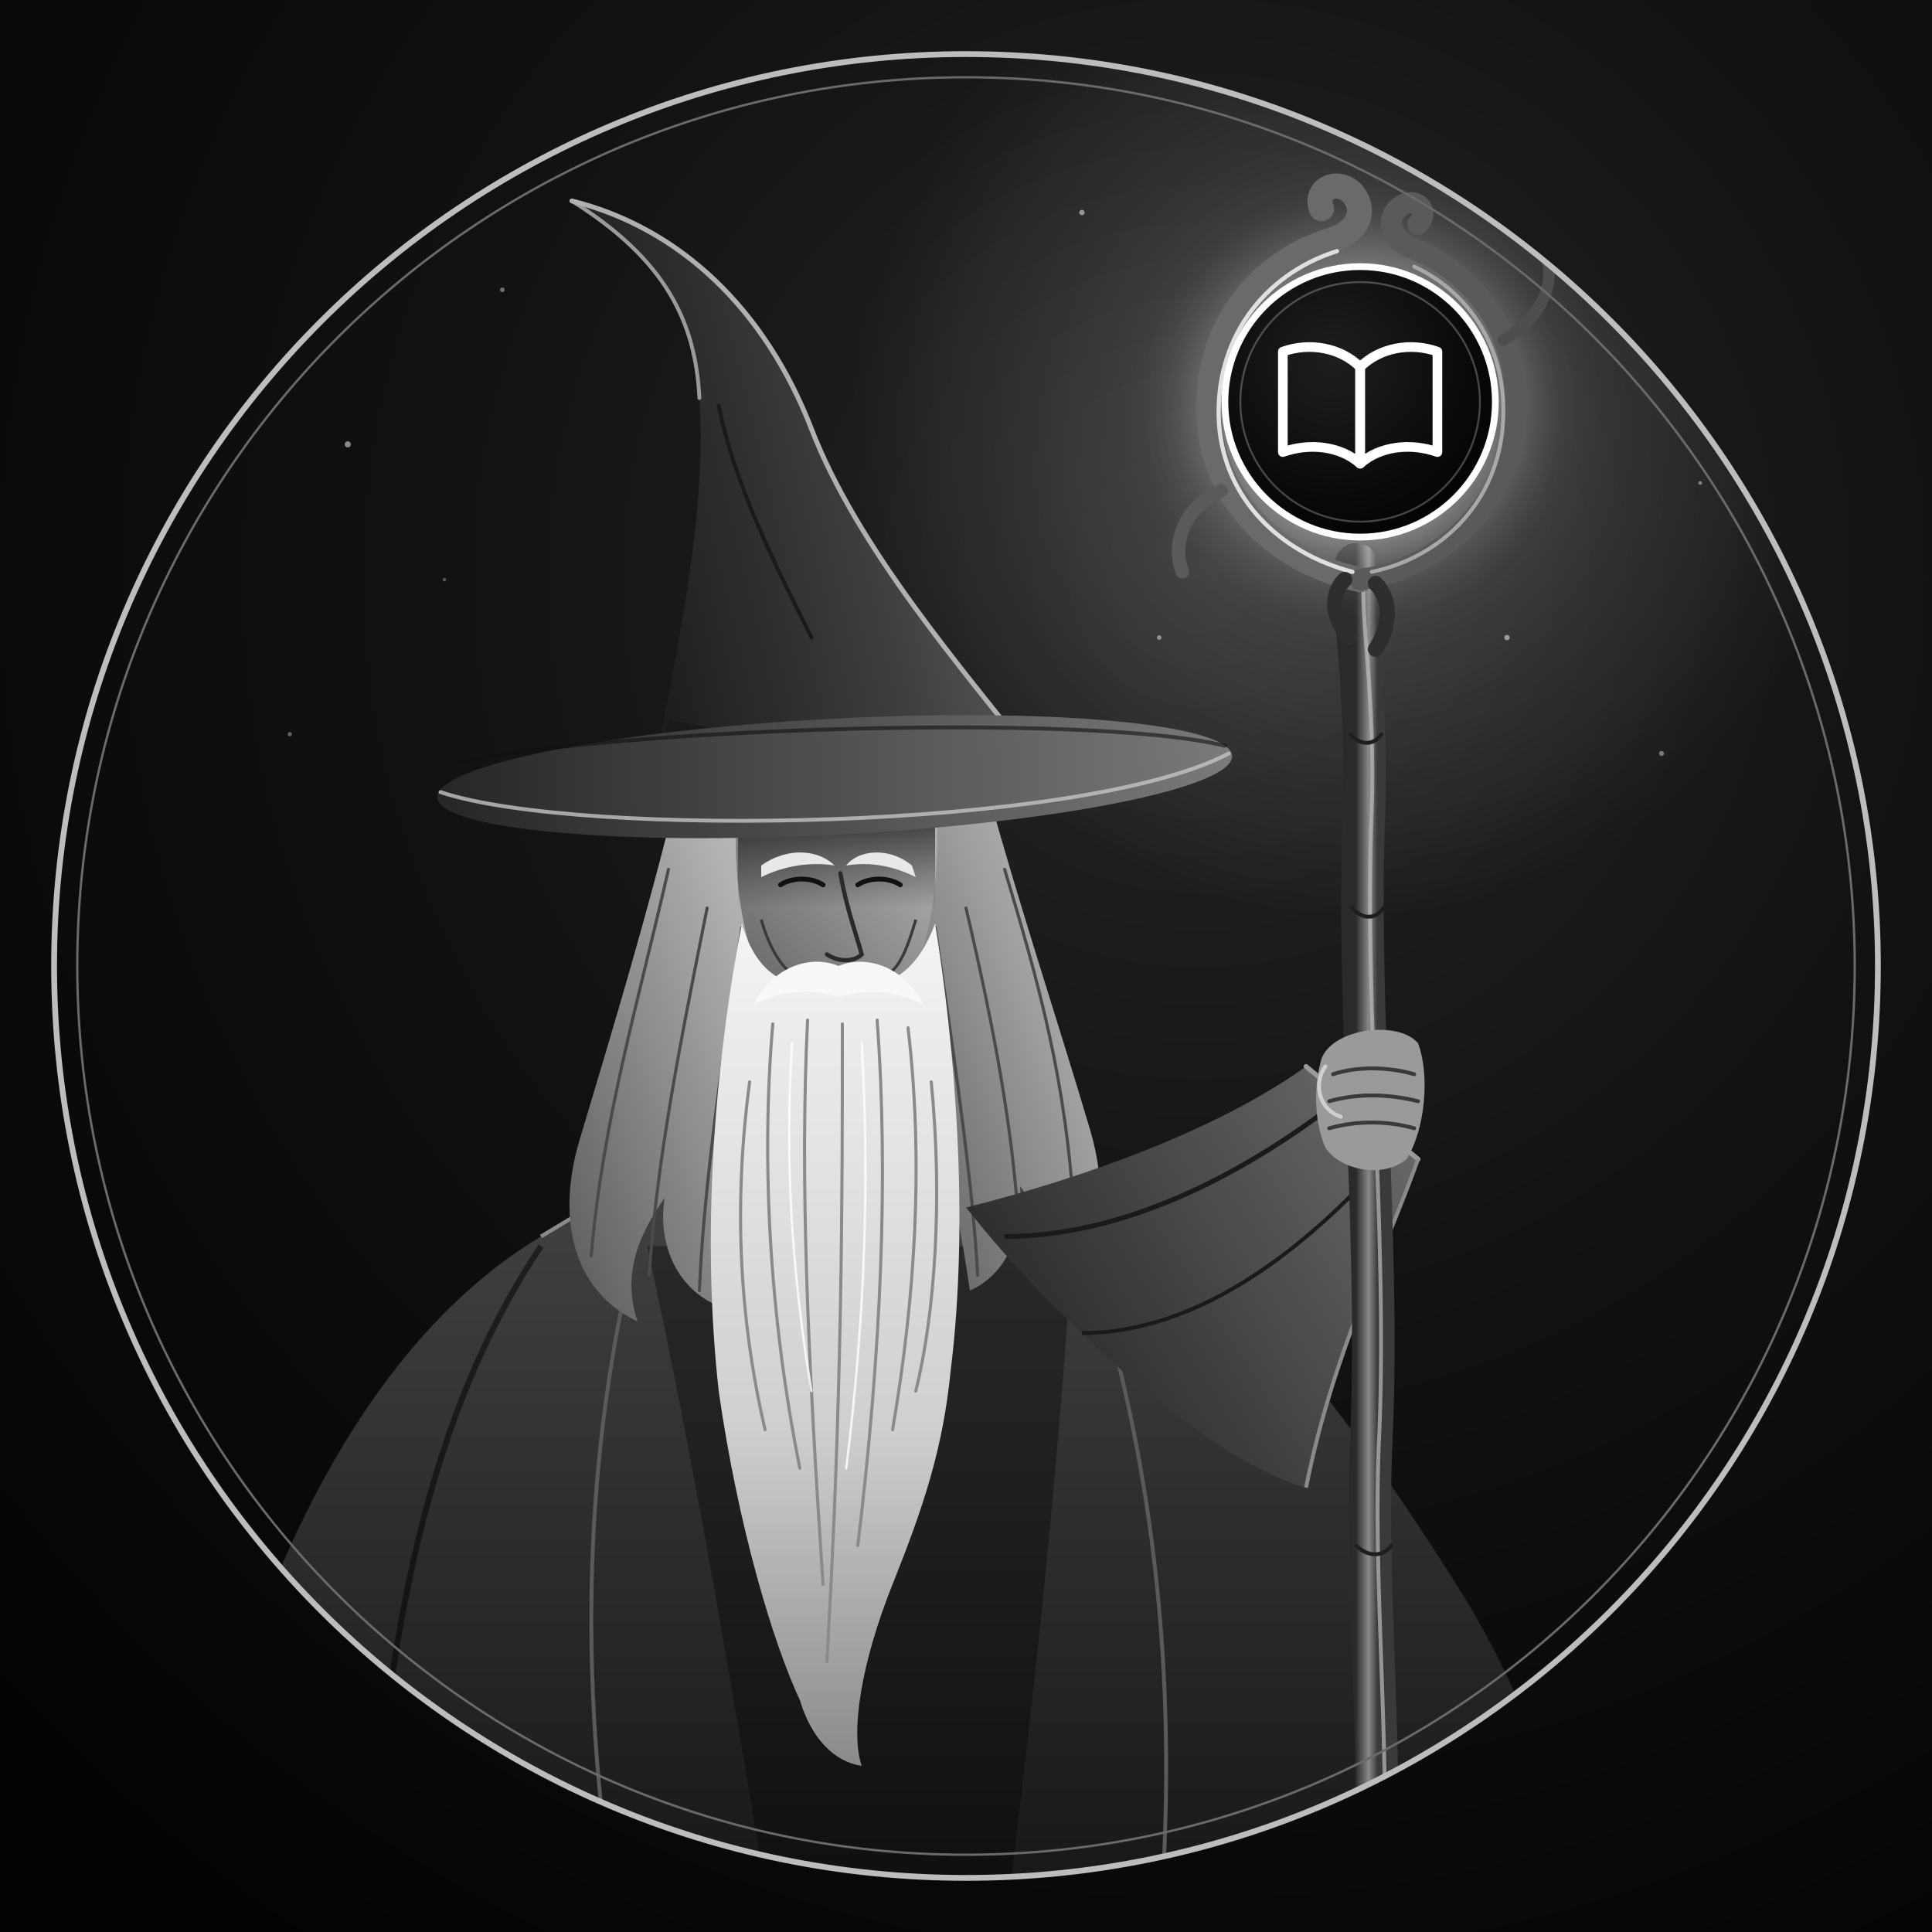
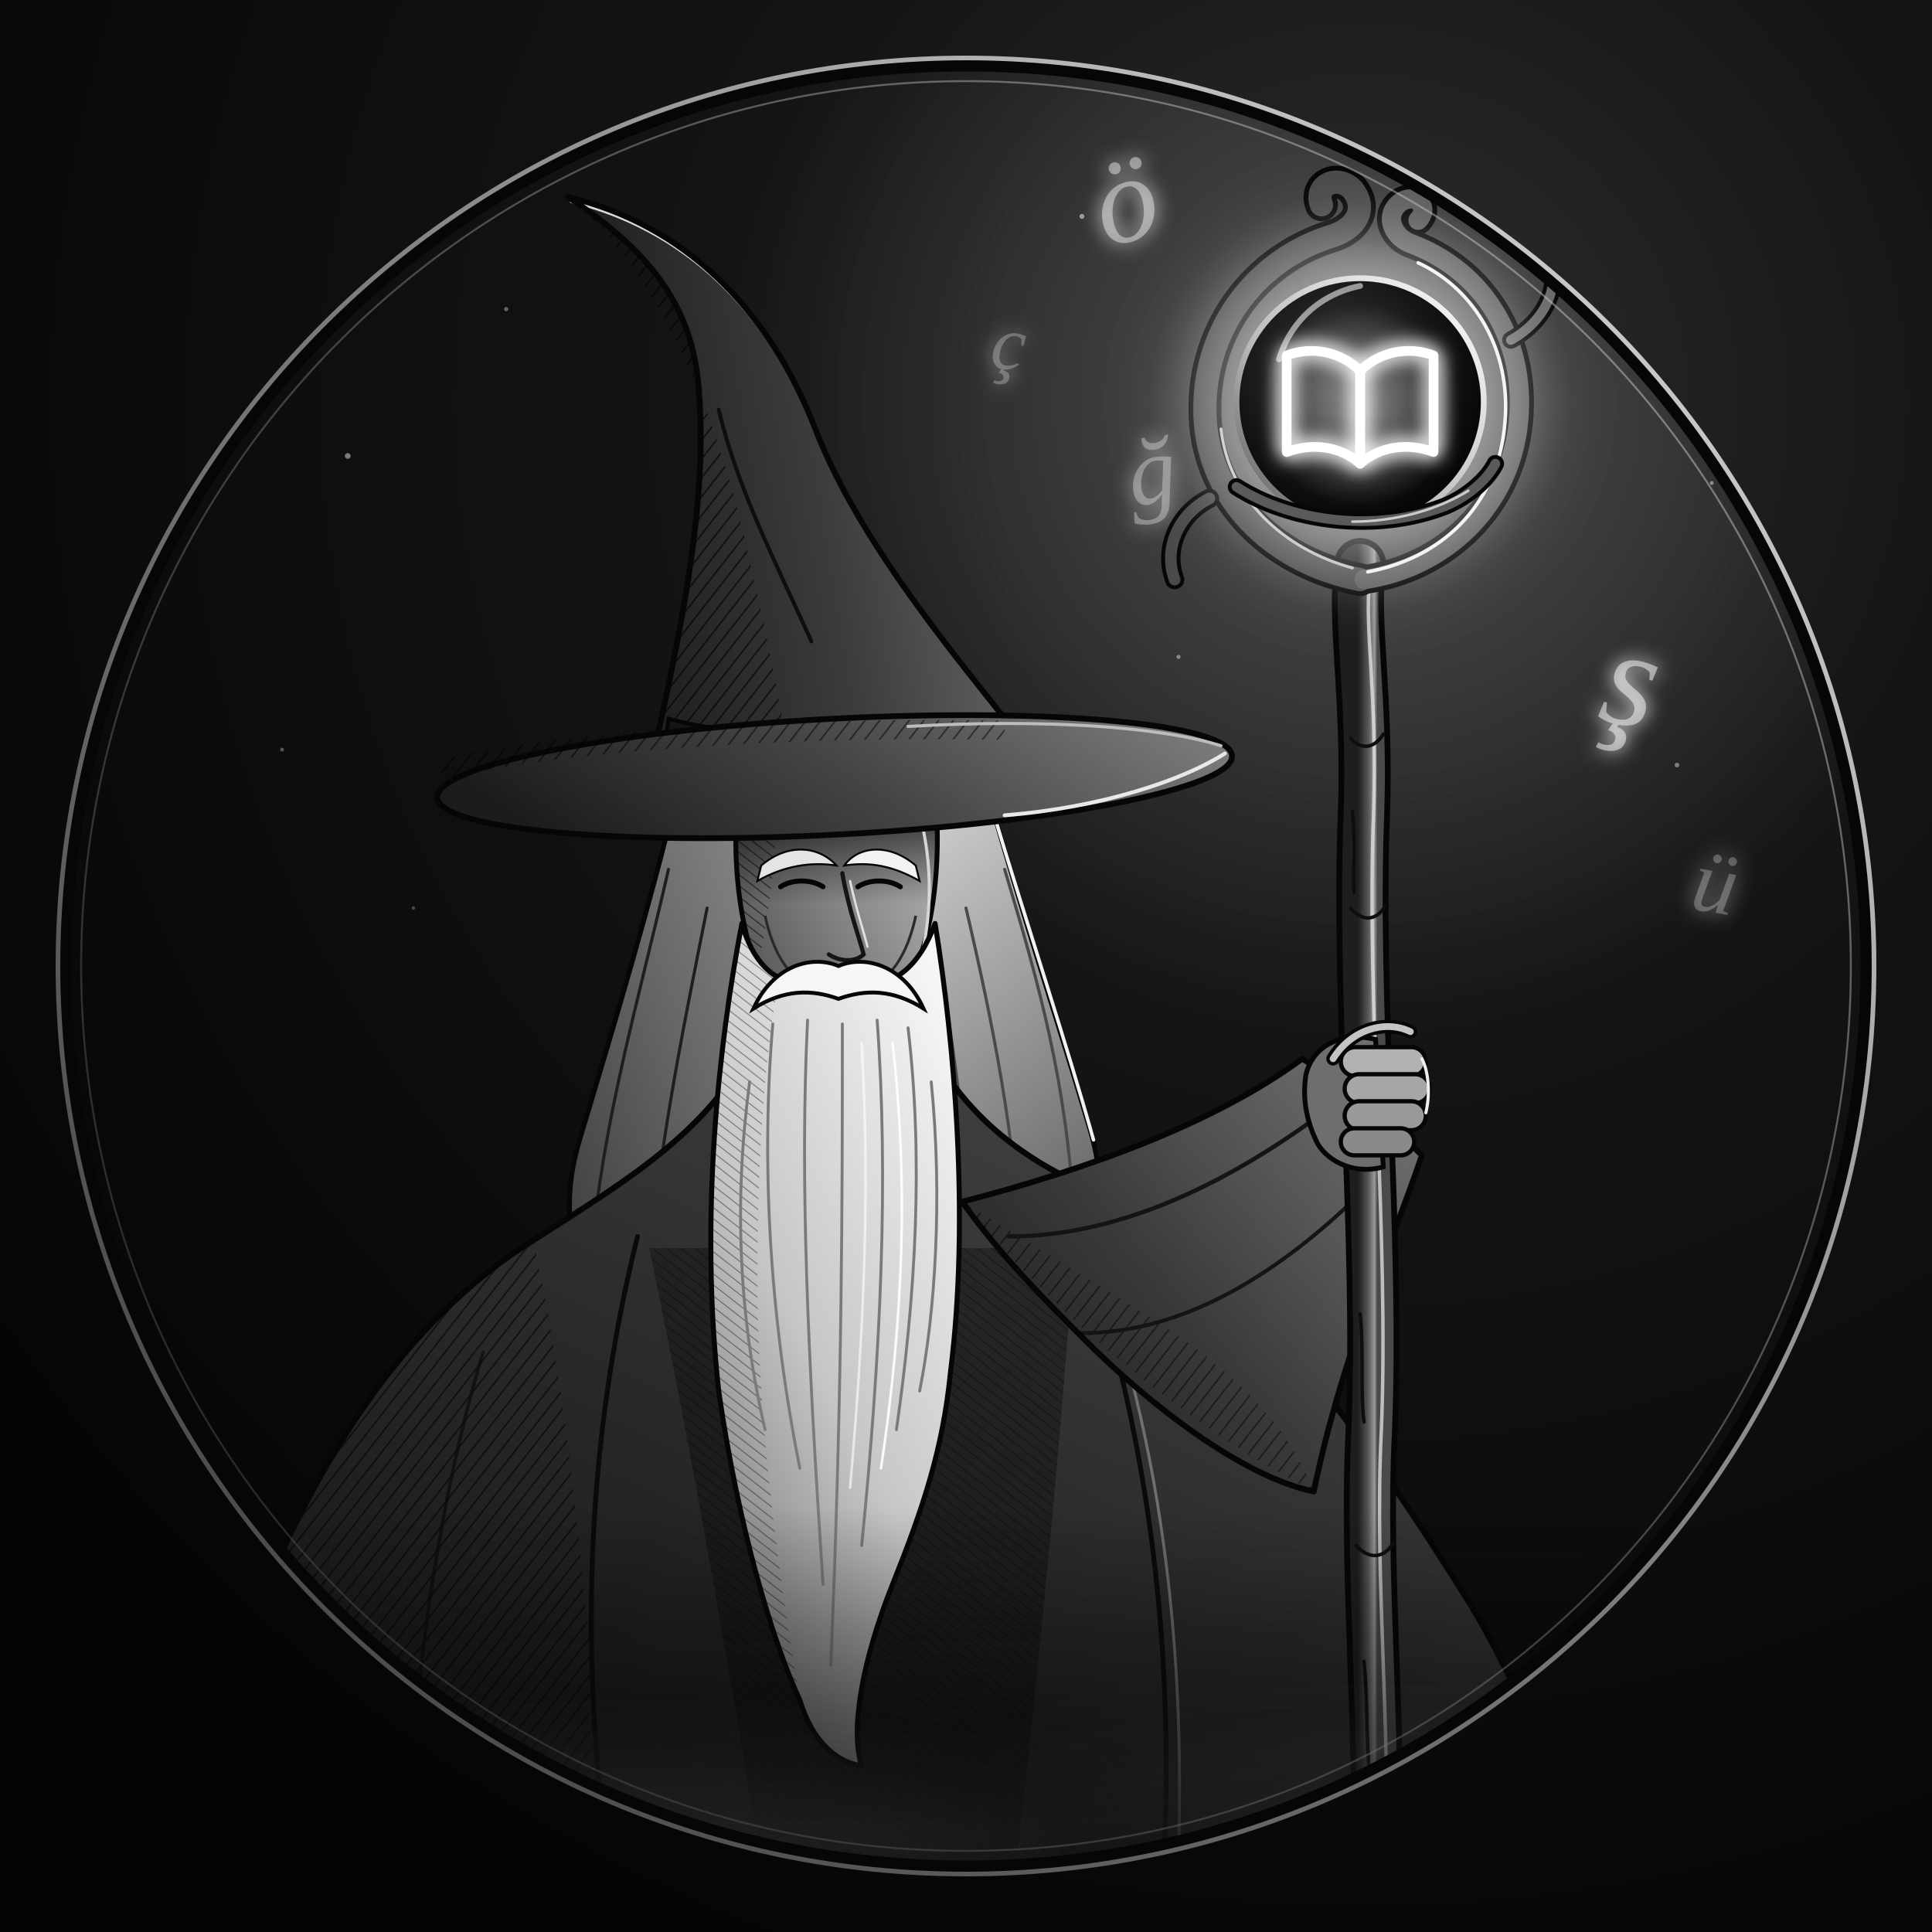
<svg xmlns="http://www.w3.org/2000/svg" viewBox="0 0 1000 1000" width="1080" height="1080">
  <defs>
-     <radialGradient id="bg" cx="0.62" cy="0.3" r="0.85">
-       <stop offset="0" stop-color="#262626" />
-       <stop offset="0.45" stop-color="#121212" />
-       <stop offset="1" stop-color="#030303" />
-     </radialGradient>
-     <radialGradient id="glow" cx="700" cy="215" r="260" gradientUnits="userSpaceOnUse">
-       <stop offset="0" stop-color="#ffffff" stop-opacity="0.55" />
-       <stop offset="0.3" stop-color="#ffffff" stop-opacity="0.16" />
-       <stop offset="1" stop-color="#ffffff" stop-opacity="0" />
-     </radialGradient>
-     <linearGradient id="robe" x1="0" y1="0" x2="0" y2="1">
-       <stop offset="0" stop-color="#4a4a4a" />
-       <stop offset="1" stop-color="#151515" />
-     </linearGradient>
-     <linearGradient id="robeLit" x1="1" y1="0" x2="0" y2="0.6">
-       <stop offset="0" stop-color="#6e6e6e" />
-       <stop offset="1" stop-color="#262626" />
-     </linearGradient>
-     <linearGradient id="hat" x1="1" y1="0" x2="0" y2="0.3">
-       <stop offset="0" stop-color="#6a6a6a" />
-       <stop offset="0.55" stop-color="#3a3a3a" />
+     <style>
+       @font-face { font-family: 'Cormorant Garamond'; font-style: italic;
+         src: url('../animation/fonts/CormorantGaramond-italic-latin-ext.woff2') format('woff2'); }
+       @font-face { font-family: 'Cormorant Garamond'; font-style: italic;
+         src: url('../animation/fonts/CormorantGaramond-italic-latin.woff2') format('woff2'); }
+       .harf { font-family: 'Cormorant Garamond', Georgia, 'Times New Roman', serif; font-style: italic; fill: #fff; }
+     </style>
+     <radialGradient id="bg" cx="704" cy="208" r="900" gradientUnits="userSpaceOnUse">
+       <stop offset="0" stop-color="#2e2e2e" />
+       <stop offset="0.35" stop-color="#151515" />
+       <stop offset="1" stop-color="#040404" />
+     </radialGradient>
+     <radialGradient id="halo" cx="704" cy="208" r="330" gradientUnits="userSpaceOnUse">
+       <stop offset="0" stop-color="#fff" stop-opacity="0.5" />
+       <stop offset="0.25" stop-color="#fff" stop-opacity="0.14" />
+       <stop offset="1" stop-color="#fff" stop-opacity="0" />
+     </radialGradient>
+     <linearGradient id="robe" x1="0.9" y1="0" x2="0.1" y2="1">
+       <stop offset="0" stop-color="#4c4c4c" />
+       <stop offset="0.5" stop-color="#2a2a2a" />
+       <stop offset="1" stop-color="#0e0e0e" />
+     </linearGradient>
+     <linearGradient id="sleeve" x1="1" y1="0" x2="0" y2="0.8">
+       <stop offset="0" stop-color="#777" />
+       <stop offset="0.6" stop-color="#3a3a3a" />
      <stop offset="1" stop-color="#1c1c1c" />
    </linearGradient>
-     <linearGradient id="brim" x1="1" y1="0" x2="0" y2="0">
-       <stop offset="0" stop-color="#7a7a7a" />
-       <stop offset="1" stop-color="#262626" />
-     </linearGradient>
-     <linearGradient id="beard" x1="0" y1="0" x2="0" y2="1">
-       <stop offset="0" stop-color="#f4f4f4" />
-       <stop offset="0.6" stop-color="#cfcfcf" />
-       <stop offset="1" stop-color="#8a8a8a" />
-     </linearGradient>
-     <linearGradient id="hair" x1="1" y1="0" x2="0" y2="1">
-       <stop offset="0" stop-color="#c8c8c8" />
+     <linearGradient id="hat" x1="1" y1="0.2" x2="0" y2="0.4">
+       <stop offset="0" stop-color="#727272" />
+       <stop offset="0.5" stop-color="#3c3c3c" />
+       <stop offset="1" stop-color="#191919" />
+     </linearGradient>
+     <linearGradient id="brim" x1="1" y1="0" x2="0" y2="0.2">
+       <stop offset="0" stop-color="#858585" />
+       <stop offset="0.55" stop-color="#454545" />
+       <stop offset="1" stop-color="#1c1c1c" />
+     </linearGradient>
+     <linearGradient id="beard" x1="0.8" y1="0" x2="0.2" y2="1">
+       <stop offset="0" stop-color="#f6f6f6" />
+       <stop offset="0.55" stop-color="#c6c6c6" />
+       <stop offset="1" stop-color="#6e6e6e" />
+     </linearGradient>
+     <linearGradient id="hairR" x1="0" y1="0" x2="0.3" y2="1">
+       <stop offset="0" stop-color="#d4d4d4" />
+       <stop offset="1" stop-color="#6a6a6a" />
+     </linearGradient>
+     <linearGradient id="hairL" x1="1" y1="0" x2="0" y2="1">
+       <stop offset="0" stop-color="#8e8e8e" />
+       <stop offset="1" stop-color="#3a3a3a" />
+     </linearGradient>
+     <linearGradient id="skin" x1="1" y1="0" x2="0" y2="0.6">
+       <stop offset="0" stop-color="#bdbdbd" />
      <stop offset="1" stop-color="#5a5a5a" />
    </linearGradient>
-     <linearGradient id="face" x1="1" y1="0" x2="0" y2="1">
-       <stop offset="0" stop-color="#b9b9b9" />
-       <stop offset="1" stop-color="#5e5e5e" />
-     </linearGradient>
-     <linearGradient id="faceShade" x1="0" y1="0" x2="0" y2="1">
-       <stop offset="0" stop-color="#000" stop-opacity="0.85" />
+     <linearGradient id="brimShadow" x1="0" y1="0" x2="0" y2="1">
+       <stop offset="0" stop-color="#000" stop-opacity="0.9" />
      <stop offset="1" stop-color="#000" stop-opacity="0" />
    </linearGradient>
    <linearGradient id="wood" x1="0" y1="0" x2="1" y2="0">
-       <stop offset="0" stop-color="#2a2a2a" />
-       <stop offset="0.6" stop-color="#8a8a8a" />
+       <stop offset="0" stop-color="#1e1e1e" />
+       <stop offset="0.55" stop-color="#5a5a5a" />
+       <stop offset="0.85" stop-color="#9a9a9a" />
+       <stop offset="1" stop-color="#4a4a4a" />
+     </linearGradient>
+     <linearGradient id="fog" x1="0" y1="0" x2="0" y2="1">
+       <stop offset="0" stop-color="#050505" stop-opacity="0" />
+       <stop offset="1" stop-color="#050505" stop-opacity="0.95" />
+     </linearGradient>
+     <linearGradient id="ring" x1="1" y1="0" x2="0" y2="1">
+       <stop offset="0" stop-color="#e6e6e6" />
+       <stop offset="0.5" stop-color="#7a7a7a" />
      <stop offset="1" stop-color="#3a3a3a" />
    </linearGradient>
-     <radialGradient id="orb" cx="0.4" cy="0.35" r="0.75">
-       <stop offset="0" stop-color="#1e1e1e" />
+     <radialGradient id="glass" cx="0.42" cy="0.38" r="0.7">
+       <stop offset="0" stop-color="#3c3c3c" />
+       <stop offset="0.65" stop-color="#121212" />
      <stop offset="1" stop-color="#000" />
    </radialGradient>
+     <radialGradient id="core" cx="0.5" cy="0.5" r="0.5">
+       <stop offset="0" stop-color="#fff" stop-opacity="0.45" />
+       <stop offset="1" stop-color="#fff" stop-opacity="0" />
+     </radialGradient>
+     <linearGradient id="glassRim" x1="1" y1="0" x2="0" y2="1">
+       <stop offset="0" stop-color="#fff" />
+       <stop offset="0.6" stop-color="#bbb" />
+       <stop offset="1" stop-color="#555" />
+     </linearGradient>
+     <pattern id="hatch" width="6" height="6" patternUnits="userSpaceOnUse" patternTransform="rotate(38)">
+       <line x1="0" y1="0" x2="0" y2="6" stroke="#000" stroke-width="1.7" />
+     </pattern>
+     <pattern id="hatchFine" width="4.5" height="4.5" patternUnits="userSpaceOnUse" patternTransform="rotate(-52)">
+       <line x1="0" y1="0" x2="0" y2="4.5" stroke="#000" stroke-width="1" />
+     </pattern>
    <filter id="soft" x="-1" y="-1" width="3" height="3">
-       <feGaussianBlur stdDeviation="18" />
+       <feGaussianBlur stdDeviation="16" />
+     </filter>
+     <filter id="bloom" x="-0.5" y="-0.5" width="2" height="2">
+       <feGaussianBlur in="SourceGraphic" stdDeviation="5" result="b" />
+       <feMerge>
+         <feMergeNode in="b" />
+         <feMergeNode in="b" />
+         <feMergeNode in="SourceGraphic" />
+       </feMerge>
+     </filter>
+     <filter id="mist" x="-0.5" y="-0.5" width="2" height="2">
+       <feGaussianBlur stdDeviation="26" />
    </filter>
    <clipPath id="frame">
-       <circle cx="500" cy="500" r="472" />
+       <circle cx="500" cy="500" r="466" />
    </clipPath>
+     <path id="robeShape" d="M86 1000 C116 842 176 704 276 642 C326 610 366 586 390 540 L480 540 C504 586 542 608 586 624 C646 660 706 742 762 832 C794 886 814 946 832 1000 Z" />
+     <path id="sleeveShape" d="M498 622 C560 606 628 582 674 548 C694 560 716 578 736 598 C718 650 694 704 680 772 C642 764 594 726 562 694 C540 672 518 650 498 622 Z" />
+     <path id="hatShape" d="M336 400 C352 330 366 262 362 206 C360 168 346 136 294 102 C354 116 398 160 422 222 C446 284 500 346 536 392 Z" />
+     <path id="beardShape" d="M384 478 C372 540 362 630 372 720 C382 790 400 850 414 880 C420 900 432 912 446 914 C440 896 446 860 462 820 C478 780 488 750 492 710 C502 630 494 540 484 478 C476 500 462 512 446 508 C436 504 428 504 420 508 C404 512 390 500 384 478 Z" />
  </defs>
  <rect width="1000" height="1000" fill="url(#bg)" />
  <g clip-path="url(#frame)">
-     <circle cx="700" cy="215" r="300" fill="url(#glow)" />
-     <g fill="#ffffff">
-       <circle cx="180" cy="230" r="1.6" opacity="0.5" />
-       <circle cx="260" cy="150" r="1.2" opacity="0.4" />
-       <circle cx="150" cy="380" r="1.1" opacity="0.35" />
-       <circle cx="560" cy="110" r="1.4" opacity="0.5" />
-       <circle cx="860" cy="390" r="1.3" opacity="0.4" />
-       <circle cx="820" cy="110" r="1.8" opacity="0.55" />
-       <circle cx="600" cy="330" r="1.2" opacity="0.45" />
-       <circle cx="880" cy="250" r="1" opacity="0.4" />
-       <circle cx="230" cy="300" r="0.9" opacity="0.3" />
-       <circle cx="780" cy="330" r="1.4" opacity="0.5" />
-     </g>
-     <path d="M90 1000 C120 840 180 700 280 640 C330 610 368 588 392 540 L478 540 C502 588 540 610 584 626 C644 660 704 740 760 830 C792 884 812 944 830 1000 Z" fill="url(#robe)" />
-     <path d="M280 645 C230 720 200 820 190 1000" fill="none" stroke="#000" stroke-opacity="0.5" stroke-width="3" />
-     <path d="M280 640 C330 610 368 588 392 540" fill="none" stroke="#8a8a8a" stroke-width="2" />
-     <path d="M330 640 C300 760 300 880 320 1000" fill="none" stroke="#5a5a5a" stroke-width="2" />
-     <path d="M560 640 C600 760 610 880 600 1000" fill="none" stroke="#5a5a5a" stroke-width="2" />
-     <path d="M335 645 C360 760 380 880 400 1000 L520 1000 C535 880 548 760 555 645 Z" fill="#000" fill-opacity="0.35" />
-     <path d="M350 412 C336 470 318 530 300 590 C288 630 296 668 330 684 C322 660 330 640 344 620 C340 646 352 668 372 676 C378 620 390 560 404 500 L404 412 Z" fill="url(#hair)" />
-     <path d="M512 412 C528 470 548 530 564 584 C576 624 568 656 540 670 C546 648 540 630 528 614 C530 640 520 660 502 668 C494 612 480 556 466 500 L466 412 Z" fill="url(#hair)" />
-     <g fill="none" stroke="#4a4a4a" stroke-width="1.6" stroke-linecap="round">
-       <path d="M346 450 C330 520 312 580 306 650" />
-       <path d="M366 470 C352 540 340 600 336 660" />
-       <path d="M384 480 C372 560 364 620 362 668" />
-       <path d="M520 450 C538 510 552 560 556 630" />
-       <path d="M500 470 C514 530 526 590 528 650" />
-       <path d="M484 480 C496 560 504 620 506 660" />
-     </g>
-     <path d="M500 625 C560 610 630 585 676 552 L734 600 C716 650 690 700 676 770 C640 760 590 720 560 690 C540 672 520 650 500 625 Z" fill="url(#robeLit)" />
-     <path d="M676 552 L734 600" fill="none" stroke="#9a9a9a" stroke-width="2.5" stroke-linecap="round" />
-     <path d="M520 640 C580 640 640 610 690 572" fill="none" stroke="#1a1a1a" stroke-width="2.5" />
-     <path d="M560 690 C610 690 660 660 706 612" fill="none" stroke="#1a1a1a" stroke-width="2" />
-     <path d="M676 770 C690 700 716 650 734 600" fill="none" stroke="#8a8a8a" stroke-width="2" />
-     <path d="M712 1000 C716 900 706 820 710 740 C714 640 702 520 706 420 C708 360 700 320 702 292" fill="none" stroke="url(#wood)" stroke-width="22" stroke-linecap="round" />
-     <path d="M716 1000 C720 900 710 820 714 740 C718 640 706 520 710 420 C712 360 704 320 706 300" fill="none" stroke="#bdbdbd" stroke-width="2" stroke-linecap="round" opacity="0.7" />
-     <g fill="none" stroke="#1e1e1e" stroke-width="2" stroke-linecap="round">
-       <path d="M700 470 C705 476 712 476 716 470" />
-       <path d="M702 800 C708 806 716 806 720 800" />
-       <path d="M699 380 C704 386 711 386 715 380" />
-     </g>
-     <circle cx="704" cy="208" r="84" fill="#fff" opacity="0.35" filter="url(#soft)" />
+     <circle cx="704" cy="208" r="330" fill="url(#halo)" />
+     <g fill="#fff">
+       <circle cx="180" cy="236" r="1.5" opacity="0.45" />
+       <circle cx="262" cy="160" r="1.1" opacity="0.35" />
+       <circle cx="146" cy="388" r="1" opacity="0.3" />
+       <circle cx="560" cy="112" r="1.3" opacity="0.5" />
+       <circle cx="868" cy="396" r="1.2" opacity="0.4" />
+       <circle cx="214" cy="470" r="0.9" opacity="0.25" />
+       <circle cx="610" cy="340" r="1.1" opacity="0.4" />
+       <circle cx="886" cy="250" r="1" opacity="0.45" />
+     </g>
+     <g class="harf" filter="url(#bloom)">
+       <text x="572" y="128" font-size="64" opacity="0.42" transform="rotate(-14 572 128)">ö</text>
+       <text x="826" y="372" font-size="72" opacity="0.5" transform="rotate(12 826 372)">ş</text>
+       <text x="586" y="262" font-size="50" opacity="0.32" transform="rotate(-8 586 262)">ğ</text>
+       <text x="874" y="470" font-size="46" opacity="0.26" transform="rotate(10 874 470)">ü</text>
+       <text x="512" y="190" font-size="40" opacity="0.26" transform="rotate(6 512 190)">ç</text>
+     </g>
+     <path d="M350 412 C336 470 318 530 300 590 C288 630 296 668 330 684 C322 660 330 640 344 620 C340 646 352 668 372 676 C378 620 390 560 404 500 L404 412 Z" fill="url(#hairL)" stroke="#060606" stroke-width="2.5" stroke-linejoin="round" />
+     <path d="M512 412 C528 470 548 530 564 584 C576 624 568 656 540 670 C546 648 540 630 528 614 C530 640 520 660 502 668 C494 612 480 556 466 500 L466 412 Z" fill="url(#hairR)" stroke="#060606" stroke-width="2.5" stroke-linejoin="round" />
+     <g fill="none" stroke-linecap="round">
+       <path d="M346 450 C330 520 312 580 306 650" stroke="#1e1e1e" stroke-width="1.6" />
+       <path d="M366 470 C352 540 340 600 336 660" stroke="#1e1e1e" stroke-width="1.6" />
+       <path d="M384 480 C372 560 364 620 362 668" stroke="#1e1e1e" stroke-width="1.6" />
+       <path d="M520 450 C538 510 552 560 556 630" stroke="#4a4a4a" stroke-width="1.6" />
+       <path d="M500 470 C514 530 526 590 528 650" stroke="#4a4a4a" stroke-width="1.6" />
+       <path d="M484 480 C496 560 504 620 506 660" stroke="#4a4a4a" stroke-width="1.6" />
+       <path d="M514 420 C532 480 552 540 566 590" stroke="#f2f2f2" stroke-width="1.8" />
+     </g>
+     <use href="#robeShape" fill="url(#robe)" />
+     <path d="M86 1000 C116 842 176 704 276 642 C302 760 304 880 322 1000 Z" fill="url(#hatch)" opacity="0.55" />
+     <path d="M336 646 C360 760 380 880 400 1000 L522 1000 C536 880 548 760 556 646 Z" fill="#000" opacity="0.3" />
+     <path d="M336 646 C360 760 380 880 400 1000 L522 1000 C536 880 548 760 556 646 Z" fill="url(#hatchFine)" opacity="0.35" />
+     <g fill="none" stroke-linecap="round">
+       <path d="M330 640 C300 760 300 880 320 1000" stroke="#0a0a0a" stroke-width="2.5" />
+       <path d="M560 640 C600 760 610 880 600 1000" stroke="#0a0a0a" stroke-width="2.5" />
+       <path d="M566 650 C606 760 616 880 608 1000" stroke="#8a8a8a" stroke-width="1.5" opacity="0.7" />
+       <path d="M250 700 C226 780 212 880 208 1000" stroke="#0a0a0a" stroke-width="1.8" opacity="0.7" />
+       <path d="M586 624 C646 660 706 742 762 832" stroke="#bcbcbc" stroke-width="2.2" />
+     </g>
+     <use href="#robeShape" fill="none" stroke="#060606" stroke-width="3" stroke-linejoin="round" />
+     <use href="#sleeveShape" fill="url(#sleeve)" />
+     <path d="M498 622 C540 672 600 730 680 772 C660 720 610 690 560 660 Z" fill="url(#hatch)" opacity="0.45" />
+     <g fill="none" stroke-linecap="round">
+       <path d="M522 640 C582 640 640 610 690 572" stroke="#141414" stroke-width="2.2" />
+       <path d="M560 690 C612 690 662 660 708 614" stroke="#141414" stroke-width="2" />
+       <path d="M498 622 C560 606 628 582 674 548" stroke="#d4d4d4" stroke-width="2.4" />
+       <path d="M736 598 C718 650 694 704 680 772" stroke="#a8a8a8" stroke-width="2" />
+     </g>
+     <use href="#sleeveShape" fill="none" stroke="#060606" stroke-width="3" stroke-linejoin="round" />
+     <path d="M712 1004 C716 900 706 820 710 740 C714 640 702 520 706 420 C708 360 700 322 704 292" fill="none" stroke="#060606" stroke-width="27" stroke-linecap="round" />
+     <path d="M712 1004 C716 900 706 820 710 740 C714 640 702 520 706 420 C708 360 700 322 704 292" fill="none" stroke="url(#wood)" stroke-width="21" stroke-linecap="round" />
+     <path d="M717 1000 C721 900 711 820 715 740 C719 640 707 520 711 420 C713 360 706 324 709 300" fill="none" stroke="#e4e4e4" stroke-width="1.8" stroke-linecap="round" opacity="0.75" />
+     <g fill="none" stroke="#0e0e0e" stroke-width="1.8" stroke-linecap="round">
+       <path d="M699 470 C705 477 712 477 717 469" />
+       <path d="M702 800 C708 807 716 807 721 799" />
+       <path d="M699 382 C704 388 711 388 716 380" />
+       <path d="M704 680 C706 700 704 720 706 736" />
+       <path d="M700 420 C702 440 700 452 701 462" />
+       <path d="M706 860 C708 880 707 900 709 920" />
+     </g>
    <g fill="none" stroke-linecap="round" stroke-linejoin="round">
-       <path d="M704 300 C664 292 630 262 626 220 C622 172 650 136 690 124 C702 120 708 110 700 100 C692 92 680 98 684 108" stroke="#6a6a6a" stroke-width="13" />
-       <path d="M704 300 C746 294 780 262 784 218 C788 176 766 142 730 128 C720 124 716 112 726 106 C734 102 740 110 734 116" stroke="#5a5a5a" stroke-width="11" />
-       <path d="M700 296 C662 286 634 258 631 220 C628 176 654 142 692 130" stroke="#e0e0e0" stroke-width="2.2" />
-       <path d="M710 296 C748 288 776 258 778 218 C780 182 762 152 732 138" stroke="#a8a8a8" stroke-width="2" />
-       <path d="M632 254 C614 262 606 280 612 296" stroke="#5a5a5a" stroke-width="7" />
-       <path d="M778 176 C796 166 806 148 800 132" stroke="#4e4e4e" stroke-width="6" />
-       <path d="M698 330 C690 320 688 308 696 300 M712 336 C720 324 720 310 712 302" stroke="#2e2e2e" stroke-width="8" />
-     </g>
-     <circle cx="704" cy="208" r="70" fill="url(#orb)" stroke="#ffffff" stroke-width="3.5" />
-     <circle cx="704" cy="208" r="62" fill="none" stroke="#ffffff" stroke-opacity="0.25" stroke-width="1" />
-     <g transform="translate(704 210)" fill="none" stroke="#ffffff" stroke-width="5" stroke-linejoin="round" stroke-linecap="round">
-       <path d="M0 -20 C-10 -30 -26 -33 -40 -28 L-40 24 C-26 19 -10 21 0 30 Z" />
-       <path d="M0 -20 C10 -30 26 -33 40 -28 L40 24 C26 19 10 21 0 30 Z" />
-     </g>
-     <path d="M684 548 C690 532 724 528 734 540 C740 556 738 584 728 600 C716 610 694 606 686 594 C680 580 680 562 684 548 Z" fill="#9a9a9a" />
-     <g fill="none" stroke="#3a3a3a" stroke-width="2" stroke-linecap="round">
-       <path d="M690 556 C702 552 718 552 732 556" />
-       <path d="M688 570 C702 566 718 566 734 570" />
-       <path d="M688 584 C702 580 718 580 732 584" />
-     </g>
-     <path d="M686 552 C680 560 682 574 694 578" fill="none" stroke="#d0d0d0" stroke-width="2" stroke-linecap="round" />
-     <path d="M382 410 C378 450 384 500 404 520 C420 534 444 534 462 520 C482 500 488 450 484 410 Z" fill="url(#face)" />
-     <path d="M382 410 L484 410 L484 470 L382 470 Z" fill="url(#faceShade)" />
-     <path d="M394 448 C408 438 424 440 432 448 C420 446 406 448 394 454 Z" fill="#e8e8e8" />
-     <path d="M472 448 C460 438 444 440 438 448 C450 446 462 448 474 454 Z" fill="#e8e8e8" />
-     <path d="M404 458 C410 454 420 454 426 458" fill="none" stroke="#111" stroke-width="2.5" stroke-linecap="round" />
-     <path d="M444 458 C450 454 460 454 466 458" fill="none" stroke="#111" stroke-width="2.5" stroke-linecap="round" />
-     <path d="M435 452 C438 470 444 486 446 494 C442 498 434 498 428 494" fill="none" stroke="#2a2a2a" stroke-width="2.2" stroke-linecap="round" />
-     <path d="M394 476 C398 490 404 500 410 504" fill="none" stroke="#3a3a3a" stroke-width="1.5" />
-     <path d="M474 476 C470 490 466 500 460 504" fill="none" stroke="#3a3a3a" stroke-width="1.5" />
-     <path d="M384 478 C372 540 362 630 372 720 C382 790 400 850 414 880 C420 900 432 912 446 914 C440 896 446 860 462 820 C478 780 488 750 492 710 C502 630 494 540 484 478 C476 500 462 512 446 508 C436 504 428 504 420 508 C404 512 390 500 384 478 Z" fill="url(#beard)" />
-     <path d="M434 500 C420 494 400 500 390 520 C406 512 420 512 434 516 C448 512 462 512 478 520 C468 500 448 494 434 500 Z" fill="#f8f8f8" />
-     <g fill="none" stroke="#8a8a8a" stroke-width="1.6" stroke-linecap="round">
+       <path id="branchL" d="M704 300 C662 292 628 262 624 220 C620 172 650 134 690 122 C702 118 708 108 700 98 C692 90 680 96 684 106" />
+       <path id="branchR" d="M706 300 C748 294 782 262 786 218 C790 176 768 140 730 126 C720 122 716 110 726 104 C734 100 740 108 734 114" />
+       <use href="#branchL" stroke="#060606" stroke-width="17" />
+       <use href="#branchR" stroke="#060606" stroke-width="15" />
+       <use href="#branchL" stroke="#4a4a4a" stroke-width="12" />
+       <use href="#branchR" stroke="#5e5e5e" stroke-width="10" />
+       <path d="M626 258 C610 266 602 284 608 300" stroke="#060606" stroke-width="10" />
+       <path d="M626 258 C610 266 602 284 608 300" stroke="#4a4a4a" stroke-width="6" />
+       <path d="M782 176 C800 166 808 148 802 132" stroke="#060606" stroke-width="9" />
+       <path d="M782 176 C800 166 808 148 802 132" stroke="#6a6a6a" stroke-width="5" />
+       <path d="M708 296 C750 288 776 258 779 218 C782 182 764 150 734 136" stroke="#f0f0f0" stroke-width="1.8" />
+       <path d="M700 294 C664 284 636 258 632 222" stroke="#bdbdbd" stroke-width="1.5" />
+     </g>
+     <circle cx="704" cy="208" r="88" fill="#fff" opacity="0.4" filter="url(#soft)" />
+     <circle cx="704" cy="208" r="64" fill="url(#glass)" />
+     <circle cx="704" cy="210" r="52" fill="url(#core)" />
+     <g transform="translate(704 211)" fill="none" stroke="#fff" stroke-width="5" stroke-linejoin="round" stroke-linecap="round" filter="url(#bloom)">
+       <path d="M0 -19 C-10 -29 -25 -32 -38 -27 L-38 23 C-25 18 -10 20 0 29 Z" />
+       <path d="M0 -19 C10 -29 25 -32 38 -27 L38 23 C25 18 10 20 0 29 Z" />
+     </g>
+     <circle cx="704" cy="208" r="64" fill="none" stroke="url(#glassRim)" stroke-width="3" />
+     <path d="M662 186 C668 166 684 152 704 148" fill="none" stroke="#fff" stroke-width="3" stroke-linecap="round" opacity="0.55" />
+     <g fill="none" stroke-linecap="round">
+       <path d="M640 252 C668 270 712 276 748 262 C760 257 770 248 774 240" stroke="#060606" stroke-width="9" />
+       <path d="M640 252 C668 270 712 276 748 262 C760 257 770 248 774 240" stroke="#5a5a5a" stroke-width="5" />
+       <path d="M700 270 C722 270 744 264 760 254" stroke="#e8e8e8" stroke-width="1.3" opacity="0.8" />
+     </g>
+     <path d="M676 556 C680 540 696 534 712 538 L716 604 C702 608 688 602 682 592 C676 580 674 568 676 556 Z" fill="#6e6e6e" stroke="#060606" stroke-width="2.5" />
+     <g stroke="#060606" stroke-width="2.2">
+       <rect x="694" y="542" width="44" height="15" rx="7.5" fill="#b2b2b2" />
+       <rect x="696" y="556" width="44" height="15" rx="7.5" fill="#a6a6a6" />
+       <rect x="696" y="570" width="42" height="15" rx="7.5" fill="#999" />
+       <rect x="694" y="584" width="38" height="14" rx="7" fill="#8a8a8a" />
+     </g>
+     <path d="M690 548 C700 532 718 528 730 534" fill="none" stroke="#060606" stroke-width="7" stroke-linecap="round" />
+     <path d="M690 548 C700 532 718 528 730 534" fill="none" stroke="#c4c4c4" stroke-width="3.5" stroke-linecap="round" />
+     <path d="M736 548 C740 556 740 568 738 576" fill="none" stroke="#efefef" stroke-width="1.6" stroke-linecap="round" />
+     <path d="M382 410 C378 450 384 500 404 520 C420 534 444 534 462 520 C482 500 488 450 484 410 Z" fill="url(#skin)" stroke="#060606" stroke-width="2.5" />
+     <path d="M382 410 C378 450 384 480 392 500 C400 470 400 440 404 412 Z" fill="url(#hatchFine)" opacity="0.6" />
+     <path d="M382 410 L484 410 L484 468 L382 468 Z" fill="url(#brimShadow)" />
+     <path d="M394 448 C408 436 424 438 433 448 C420 446 406 448 392 456 Z" fill="#e4e4e4" stroke="#060606" stroke-width="1" />
+     <path d="M474 448 C460 436 444 438 437 448 C450 446 462 448 476 456 Z" fill="#f2f2f2" stroke="#060606" stroke-width="1" />
+     <path d="M404 459 C410 455 420 455 426 459" fill="none" stroke="#050505" stroke-width="2.6" stroke-linecap="round" />
+     <path d="M444 459 C450 455 460 455 466 459" fill="none" stroke="#050505" stroke-width="2.6" stroke-linecap="round" />
+     <path d="M436 452 C439 470 445 486 447 494 C443 498 435 498 429 494" fill="none" stroke="#151515" stroke-width="2.2" stroke-linecap="round" />
+     <path d="M440 456 C443 470 447 482 449 490" fill="none" stroke="#e0e0e0" stroke-width="1.2" stroke-linecap="round" />
+     <path d="M396 474 C399 488 404 498 410 504" fill="none" stroke="#2a2a2a" stroke-width="1.4" />
+     <path d="M474 474 C471 488 466 498 460 504" fill="none" stroke="#2a2a2a" stroke-width="1.4" />
+     <path d="M478 430 C482 450 482 470 478 490" fill="none" stroke="#d6d6d6" stroke-width="1.6" stroke-linecap="round" />
+     <use href="#beardShape" fill="url(#beard)" />
+     <path d="M384 478 C372 540 362 630 372 720 C382 790 400 850 414 880 C404 820 392 740 392 660 C392 600 396 540 404 504 C394 500 388 492 384 478 Z" fill="url(#hatchFine)" opacity="0.4" />
+     <g fill="none" stroke="#7a7a7a" stroke-width="1.5" stroke-linecap="round">
      <path d="M400 530 C394 600 398 680 414 760" />
      <path d="M418 528 C414 610 418 700 426 820" />
-       <path d="M436 530 C436 620 436 720 428 860" />
-       <path d="M454 528 C460 610 456 700 444 800" />
-       <path d="M470 532 C478 600 474 670 462 740" />
+       <path d="M436 530 C436 620 436 720 430 862" />
+       <path d="M454 528 C460 610 456 700 446 800" />
+       <path d="M470 532 C478 600 474 670 464 740" />
      <path d="M388 560 C380 620 382 680 396 740" />
-       <path d="M482 560 C488 620 484 680 474 720" />
-     </g>
-     <g fill="none" stroke="#ffffff" stroke-width="1.2" stroke-linecap="round" opacity="0.8">
-       <path d="M410 540 C406 600 410 660 420 720" />
-       <path d="M446 540 C450 610 448 680 438 760" />
-     </g>
-     <path d="M338 400 C352 330 366 262 362 206 C360 166 344 134 296 104 C352 118 396 160 420 222 C444 284 498 346 534 392 Z" fill="url(#hat)" />
-     <path d="M362 206 C360 166 344 134 296 104" fill="none" stroke="#9a9a9a" stroke-width="2" stroke-linecap="round" />
-     <path d="M296 104 C352 118 396 160 420 222 C444 284 498 346 534 392" fill="none" stroke="#b0b0b0" stroke-width="2.5" stroke-linecap="round" />
-     <path d="M372 210 C380 250 400 290 420 330" fill="none" stroke="#1a1a1a" stroke-width="2" stroke-linecap="round" />
-     <path d="M346 372 C390 384 470 384 522 372 L528 384 C470 398 390 398 344 386 Z" fill="#1a1a1a" />
-     <ellipse cx="432" cy="402" rx="206" ry="30" transform="rotate(-3 432 402)" fill="url(#brim)" />
-     <path d="M228 410 C300 434 560 430 636 390" fill="none" stroke="#c4c4c4" stroke-width="2" stroke-linecap="round" opacity="0.8" />
-     <path d="M232 396 C300 378 560 368 634 386" fill="none" stroke="#111" stroke-width="2" stroke-linecap="round" opacity="0.6" />
+       <path d="M482 560 C488 620 484 680 476 720" />
+     </g>
+     <g fill="none" stroke="#fff" stroke-width="1.3" stroke-linecap="round">
+       <path d="M462 540 C470 610 468 680 456 760" opacity="0.9" />
+       <path d="M446 540 C450 610 448 680 440 770" opacity="0.6" />
+       <path d="M484 478 C494 540 502 630 492 710" stroke-width="2" opacity="0.9" />
+     </g>
+     <use href="#beardShape" fill="none" stroke="#060606" stroke-width="2.6" stroke-linejoin="round" />
+     <path d="M434 500 C420 494 400 500 390 522 C406 512 420 512 434 517 C448 512 462 512 478 522 C468 500 448 494 434 500 Z" fill="#f6f6f6" stroke="#060606" stroke-width="2" />
+     <use href="#hatShape" fill="url(#hat)" />
+     <path d="M336 400 C352 330 366 262 362 206 C360 168 346 136 294 102 C340 140 372 210 390 300 C400 340 404 370 410 398 Z" fill="url(#hatch)" opacity="0.6" />
+     <path d="M372 212 C382 254 402 292 420 332" fill="none" stroke="#0e0e0e" stroke-width="2" stroke-linecap="round" />
+     <path d="M296 104 C354 118 398 160 422 222 C446 284 500 346 536 392" fill="none" stroke="#dcdcdc" stroke-width="2.4" stroke-linecap="round" />
+     <use href="#hatShape" fill="none" stroke="#060606" stroke-width="3" stroke-linejoin="round" />
+     <path d="M346 372 C390 384 470 384 524 372 L530 386 C470 400 390 400 344 388 Z" fill="#141414" stroke="#060606" stroke-width="2" />
+     <ellipse cx="432" cy="402" rx="206" ry="30" transform="rotate(-3 432 402)" fill="url(#brim)" stroke="#060606" stroke-width="3" />
+     <path d="M228 398 C300 382 420 376 520 378" fill="none" stroke="url(#hatch)" stroke-width="10" opacity="0.5" />
+     <path d="M520 422 C570 418 612 404 634 390" fill="none" stroke="#e8e8e8" stroke-width="2" stroke-linecap="round" />
+     <path d="M470 376 C540 372 600 376 632 386" fill="none" stroke="#bdbdbd" stroke-width="1.6" stroke-linecap="round" />
+     <rect x="0" y="780" width="1000" height="220" fill="url(#fog)" />
+     <ellipse cx="300" cy="960" rx="260" ry="40" fill="#8a8a8a" opacity="0.18" filter="url(#mist)" />
+     <ellipse cx="760" cy="940" rx="220" ry="34" fill="#8a8a8a" opacity="0.14" filter="url(#mist)" />
  </g>
-   <circle cx="500" cy="500" r="472" fill="none" stroke="#bdbdbd" stroke-width="3" />
-   <circle cx="500" cy="500" r="460" fill="none" stroke="#6a6a6a" stroke-width="1.2" />
+   <circle cx="500" cy="500" r="466" fill="none" stroke="#060606" stroke-width="6" />
+   <circle cx="500" cy="500" r="470" fill="none" stroke="url(#ring)" stroke-width="2.4" />
+   <circle cx="500" cy="500" r="458" fill="none" stroke="url(#ring)" stroke-width="1" opacity="0.5" />
</svg>
